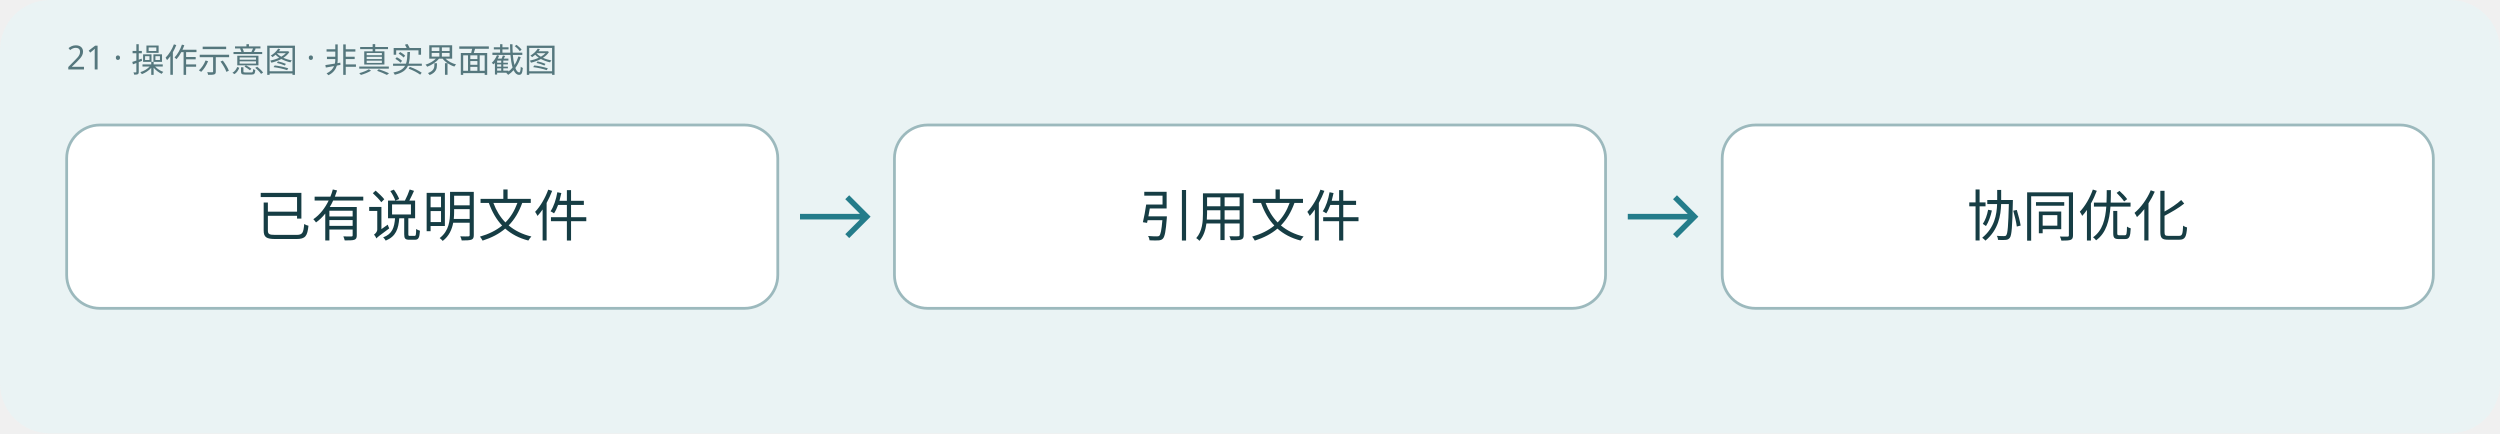
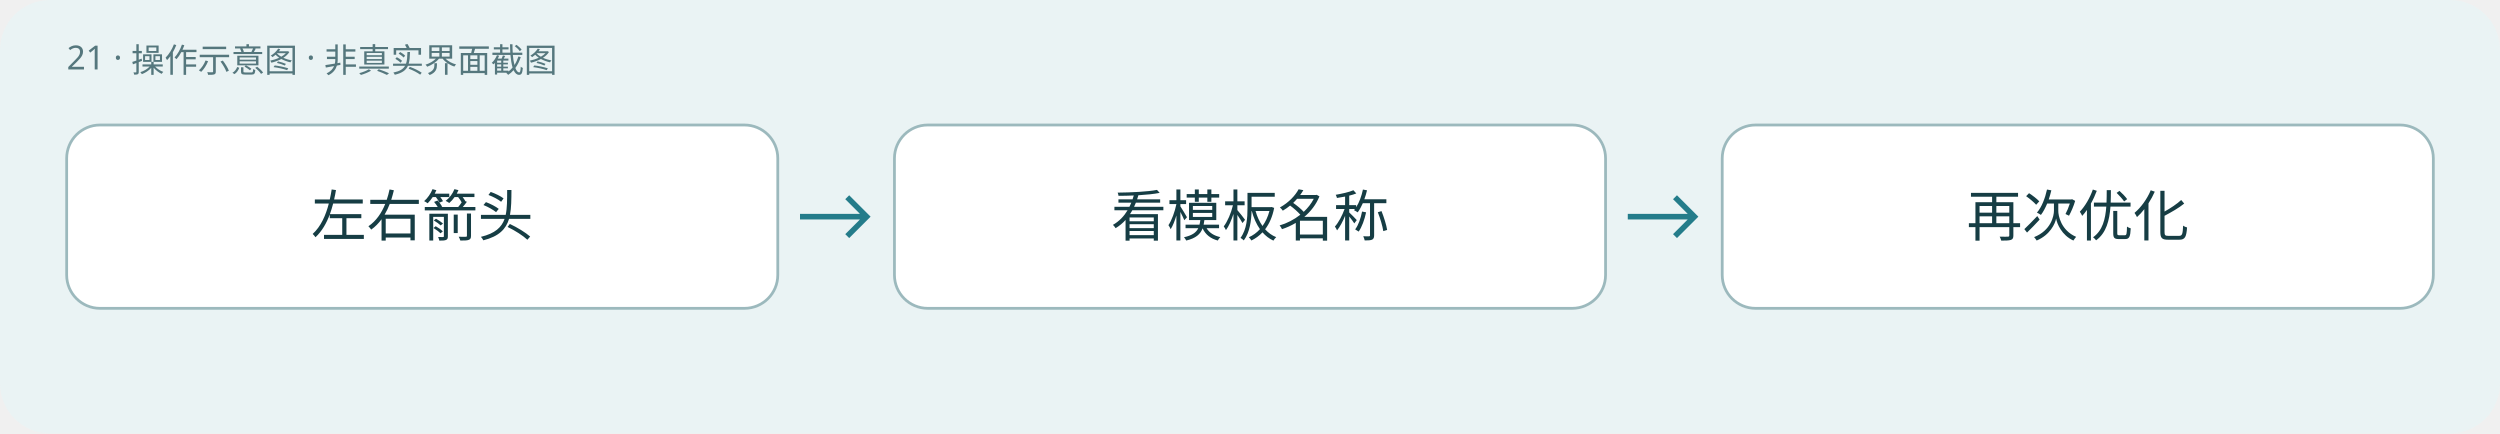
<svg xmlns="http://www.w3.org/2000/svg" viewBox="0 0 900 156" role="img">
  <rect width="900" height="156" rx="18" fill="#eaf3f4" />
  <rect x="24" y="45" width="256" height="66" rx="12" fill="white" stroke="#9cb9bd" />
-   <text x="152" y="85" text-anchor="middle" font-family="Microsoft YaHei,PingFang SC,sans-serif" font-size="20" fill="#163d44">已有说明文件</text>
+   <text x="152" y="85" text-anchor="middle" font-family="Microsoft YaHei,PingFang SC,sans-serif" font-size="20" fill="#163d44">左右箭头</text>
  <path d="M288 78 h24 m-7 -7 7 7 -7 7" fill="none" stroke="#247c8a" stroke-width="2" />
  <rect x="322" y="45" width="256" height="66" rx="12" fill="white" stroke="#9cb9bd" />
-   <text x="450" y="85" text-anchor="middle" font-family="Microsoft YaHei,PingFang SC,sans-serif" font-size="20" fill="#163d44">引用文件</text>
+   <text x="450" y="85" text-anchor="middle" font-family="Microsoft YaHei,PingFang SC,sans-serif" font-size="20" fill="#163d44">看模板名称</text>
  <path d="M586 78 h24 m-7 -7 7 7 -7 7" fill="none" stroke="#247c8a" stroke-width="2" />
  <rect x="620" y="45" width="256" height="66" rx="12" fill="white" stroke="#9cb9bd" />
-   <text x="748" y="85" text-anchor="middle" font-family="Microsoft YaHei,PingFang SC,sans-serif" font-size="20" fill="#163d44">协同优化</text>
+   <text x="748" y="85" text-anchor="middle" font-family="Microsoft YaHei,PingFang SC,sans-serif" font-size="20" fill="#163d44">再次优化</text>
  <text x="24" y="25" font-family="sans-serif" font-size="12" fill="#55777d">21 · 操作示意图 · 非真实界面截图</text>
</svg>
